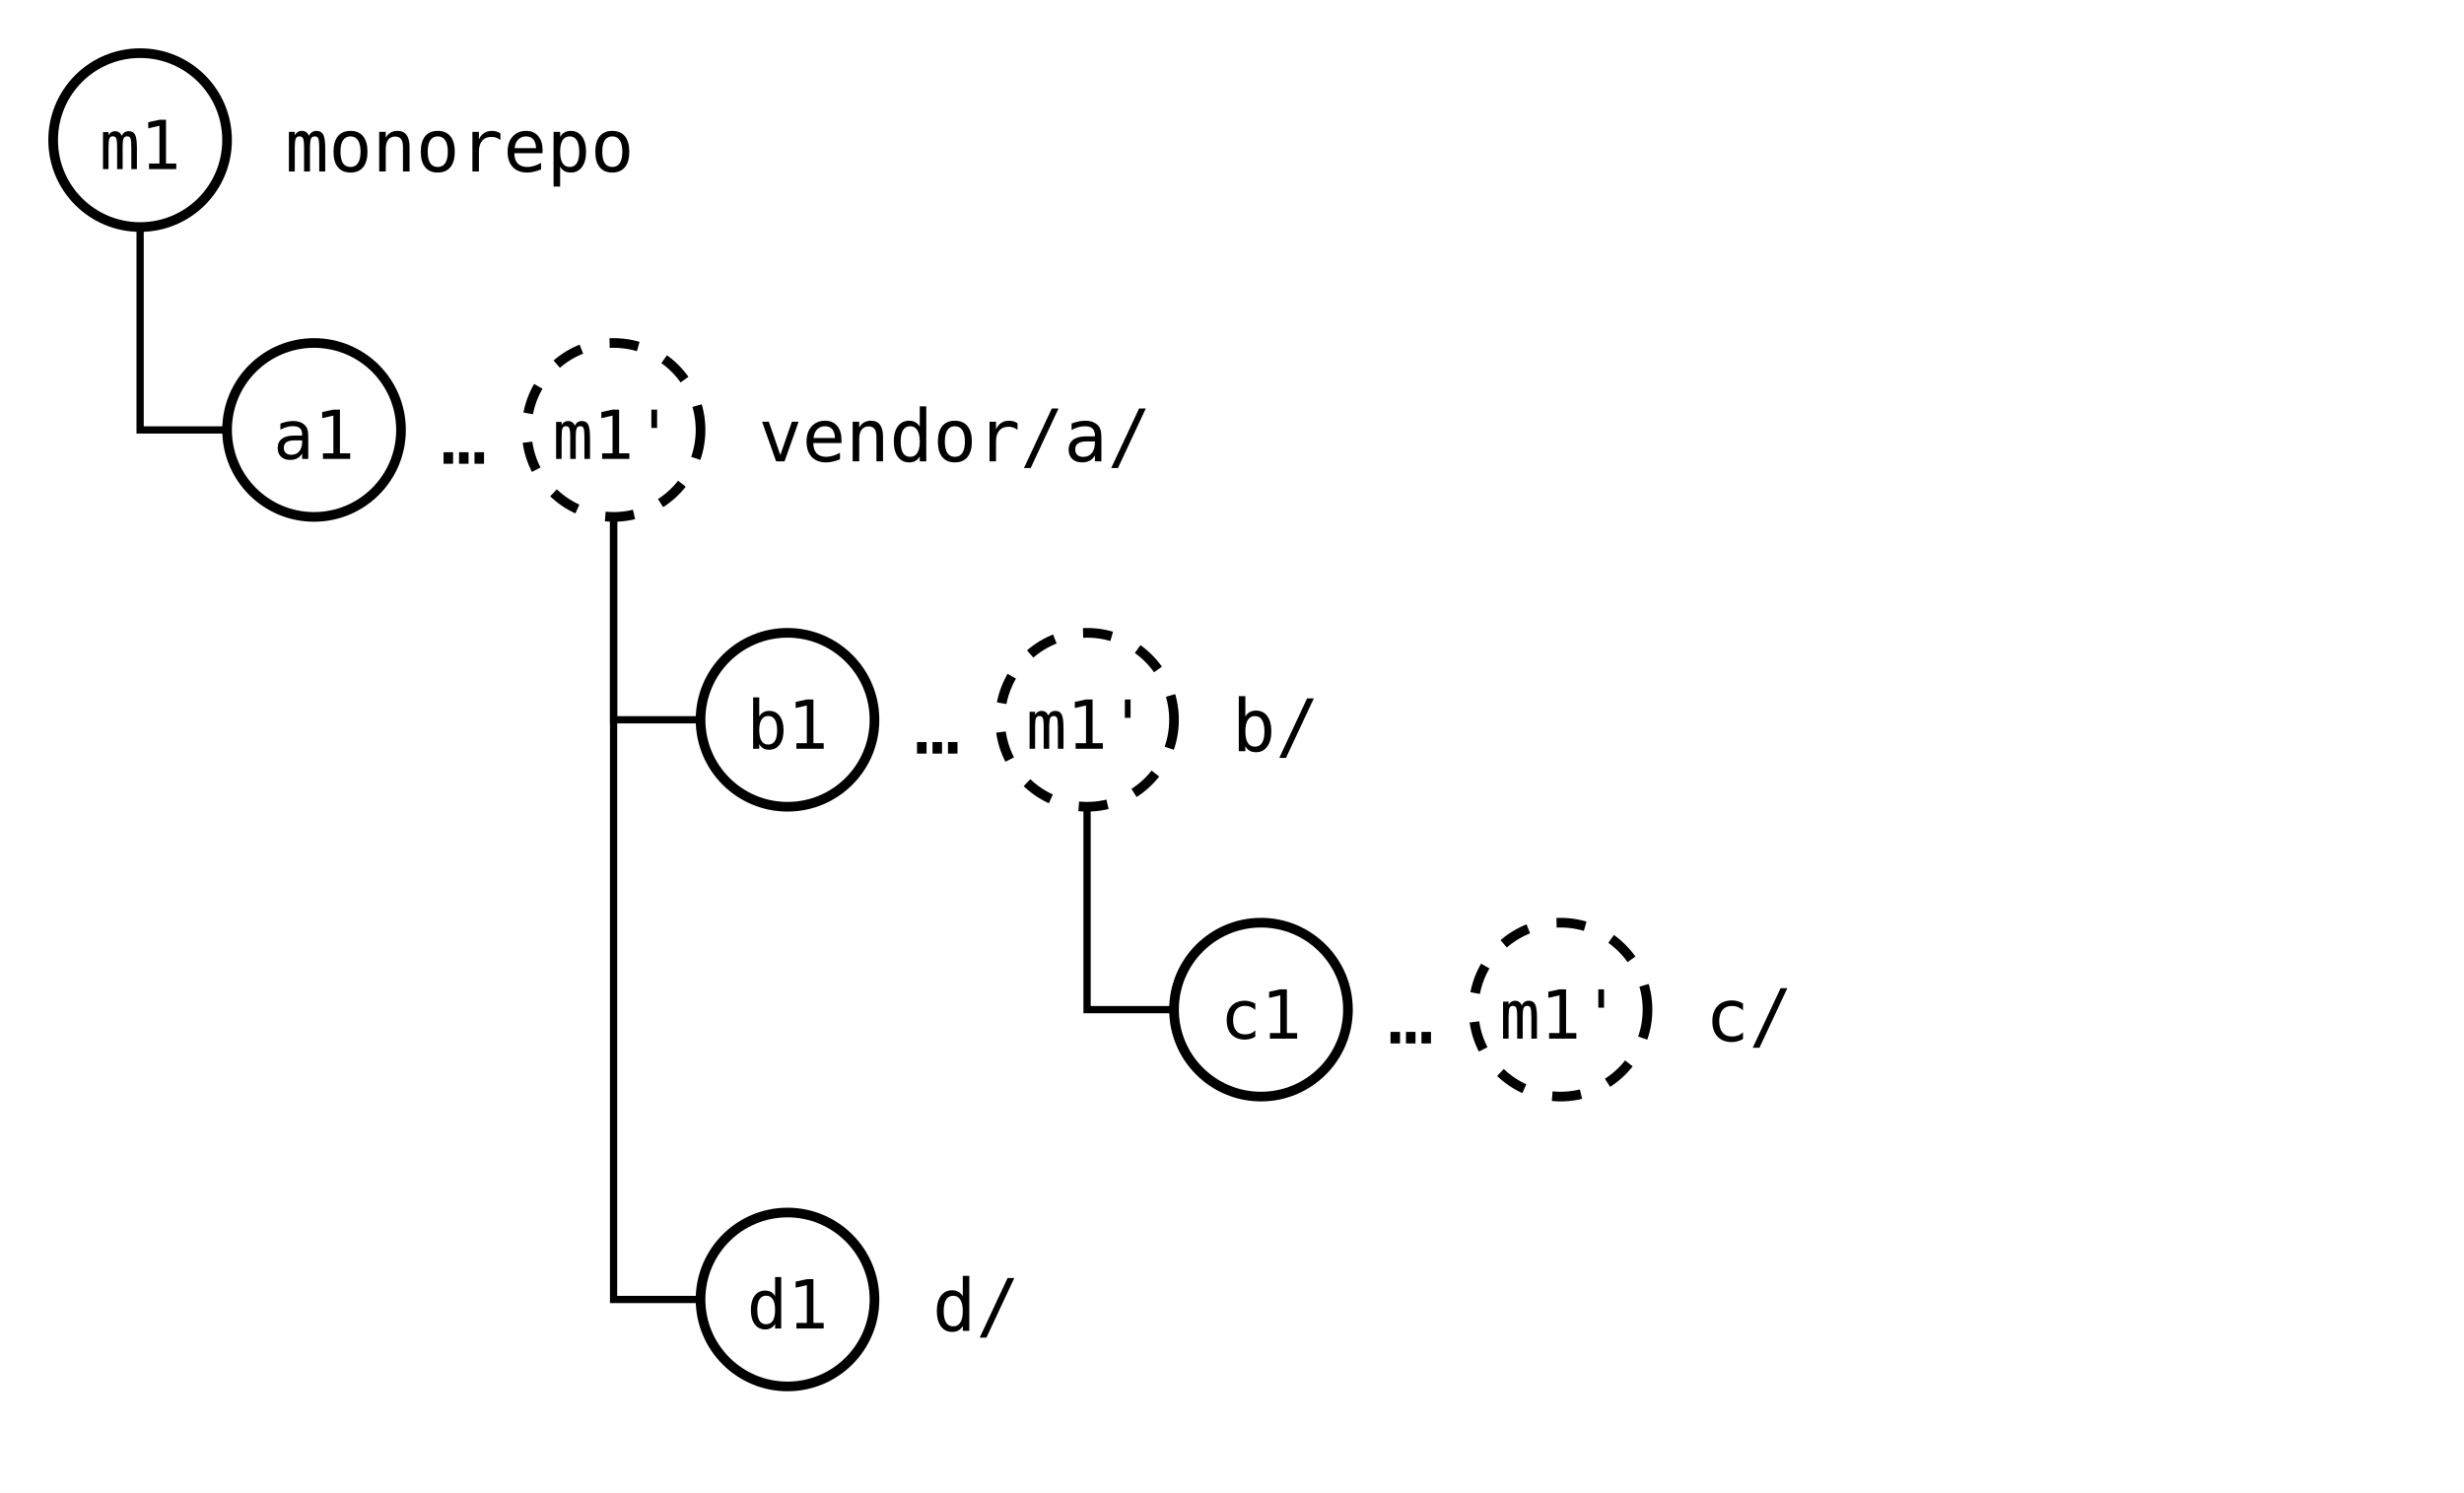
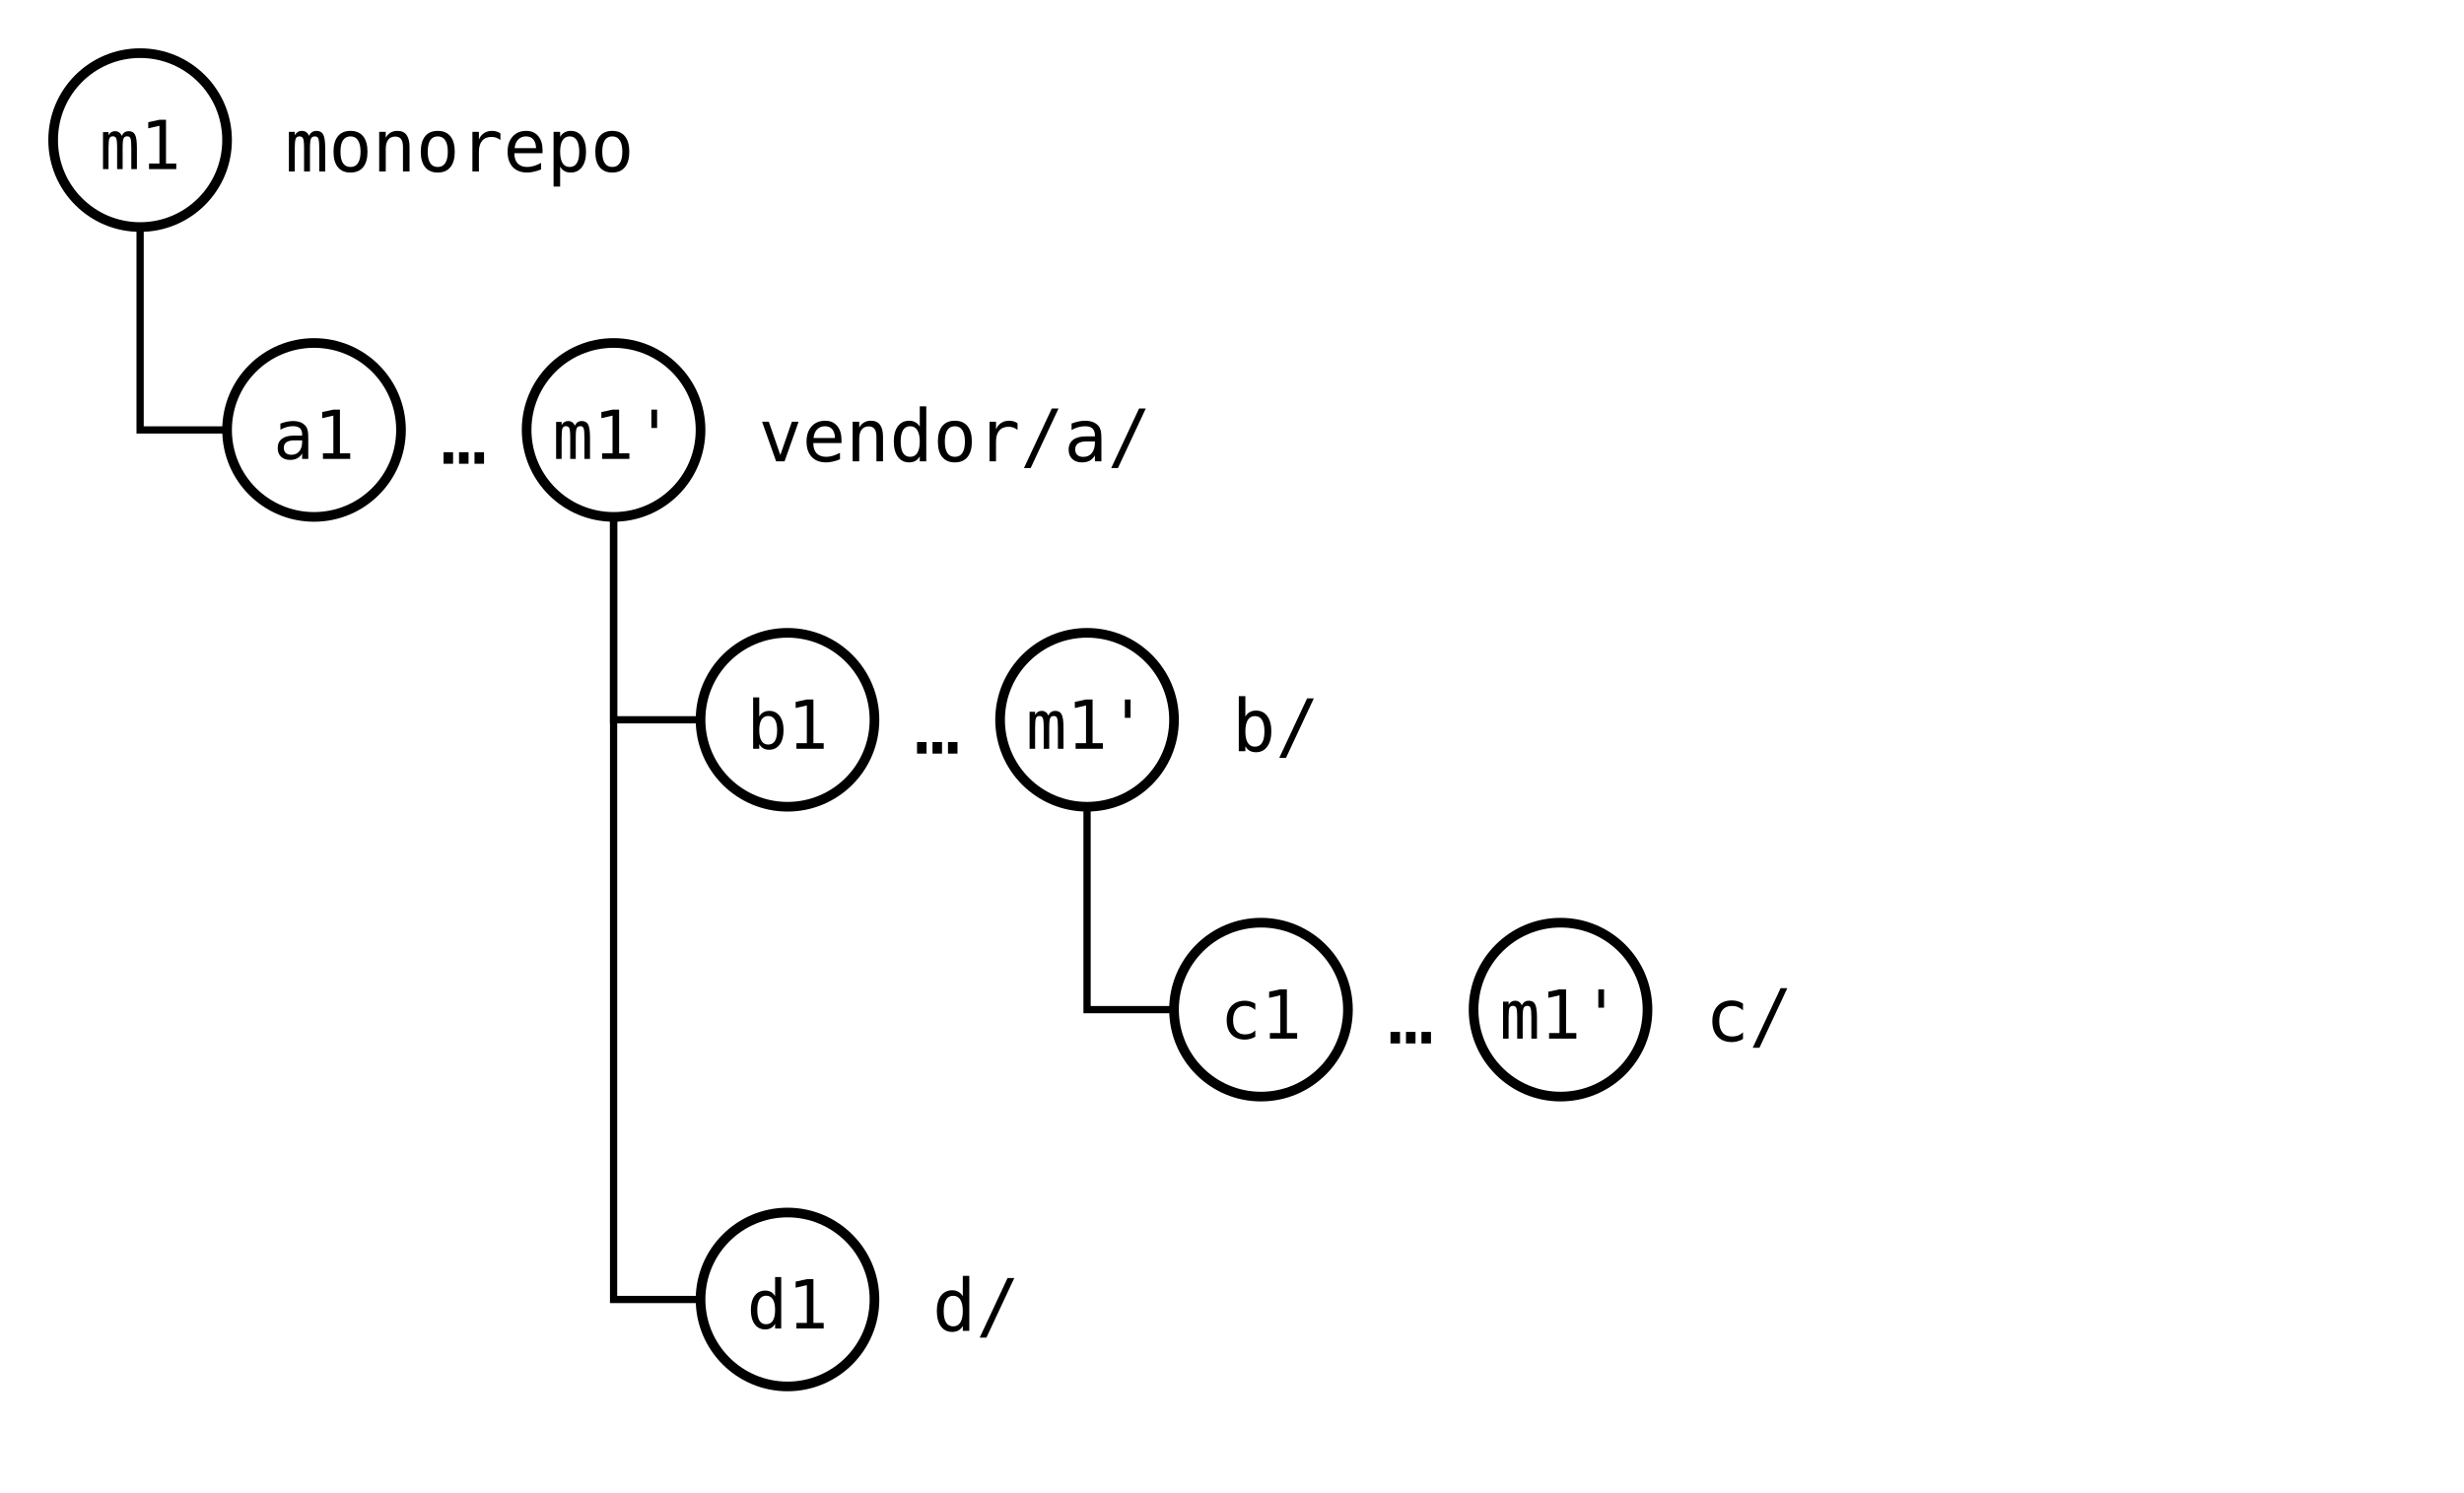
- <svg xmlns="http://www.w3.org/2000/svg" style="background: #ffffff; background-color: light-dark(#ffffff, #121212); color-scheme: light dark;" version="1.1" width="510px" height="309px" viewBox="0 0 510 309" id="ge-svg-R2-6VNabLr6UK9isW0At" content="&lt;mxfile host=&quot;Electron&quot;&gt;&#10;  &lt;diagram name=&quot;tree&quot; id=&quot;tree&quot;&gt;&#10;    &lt;mxGraphModel dx=&quot;-262&quot; dy=&quot;-81&quot; grid=&quot;0&quot; gridSize=&quot;10&quot; guides=&quot;1&quot; tooltips=&quot;1&quot; connect=&quot;1&quot; arrows=&quot;1&quot; fold=&quot;0&quot; page=&quot;0&quot; pageScale=&quot;1&quot; pageWidth=&quot;850&quot; pageHeight=&quot;1100&quot; background=&quot;#ffffff&quot; math=&quot;0&quot; shadow=&quot;0&quot;&gt;&#10;      &lt;root&gt;&#10;        &lt;mxCell id=&quot;0&quot; /&gt;&#10;        &lt;mxCell id=&quot;1&quot; parent=&quot;0&quot; /&gt;&#10;        &lt;mxCell id=&quot;s0&quot; parent=&quot;1&quot; style=&quot;ellipse;aspect=fixed;strokeWidth=2;fontSize=14;fontFamily=Roboto Mono,monospace;&quot; value=&quot;m1&quot; vertex=&quot;1&quot;&gt;&#10;          &lt;mxGeometry height=&quot;36&quot; width=&quot;36&quot; as=&quot;geometry&quot; /&gt;&#10;        &lt;/mxCell&gt;&#10;        &lt;mxCell id=&quot;f0&quot; parent=&quot;1&quot; style=&quot;text;align=left;verticalAlign=middle;fontSize=15;fontFamily=Roboto Mono,monospace;tree=1;&quot; value=&quot;monorepo&quot; vertex=&quot;1&quot;&gt;&#10;          &lt;mxGeometry height=&quot;36&quot; width=&quot;192&quot; x=&quot;46&quot; as=&quot;geometry&quot; /&gt;&#10;        &lt;/mxCell&gt;&#10;        &lt;mxCell id=&quot;s1&quot; parent=&quot;1&quot; style=&quot;ellipse;aspect=fixed;strokeWidth=2;fontSize=14;fontFamily=Roboto Mono,monospace;&quot; value=&quot;a1&quot; vertex=&quot;1&quot;&gt;&#10;          &lt;mxGeometry height=&quot;36&quot; width=&quot;36&quot; x=&quot;36&quot; y=&quot;60&quot; as=&quot;geometry&quot; /&gt;&#10;        &lt;/mxCell&gt;&#10;        &lt;mxCell id=&quot;dots1&quot; parent=&quot;1&quot; style=&quot;text;align=center;verticalAlign=middle;fontSize=16;fontFamily=Roboto Mono,monospace;&quot; value=&quot;…&quot; vertex=&quot;1&quot;&gt;&#10;          &lt;mxGeometry height=&quot;36&quot; width=&quot;22&quot; x=&quot;74&quot; y=&quot;60&quot; as=&quot;geometry&quot; /&gt;&#10;        &lt;/mxCell&gt;&#10;        &lt;mxCell id=&quot;r1&quot; parent=&quot;1&quot; style=&quot;ellipse;aspect=fixed;strokeWidth=2;fontSize=14;fontFamily=Roboto Mono,monospace;dashed=1;&quot; value=&quot;m1&amp;#39;&quot; vertex=&quot;1&quot;&gt;&#10;          &lt;mxGeometry height=&quot;36&quot; width=&quot;36&quot; x=&quot;98&quot; y=&quot;60&quot; as=&quot;geometry&quot; /&gt;&#10;        &lt;/mxCell&gt;&#10;        &lt;mxCell id=&quot;f1&quot; parent=&quot;1&quot; style=&quot;text;align=left;verticalAlign=middle;fontSize=15;fontFamily=Roboto Mono,monospace;&quot; value=&quot;vendor/a/&quot; vertex=&quot;1&quot;&gt;&#10;          &lt;mxGeometry height=&quot;36&quot; width=&quot;201&quot; x=&quot;144&quot; y=&quot;60&quot; as=&quot;geometry&quot; /&gt;&#10;        &lt;/mxCell&gt;&#10;        &lt;mxCell id=&quot;s2&quot; parent=&quot;1&quot; style=&quot;ellipse;aspect=fixed;strokeWidth=2;fontSize=14;fontFamily=Roboto Mono,monospace;&quot; value=&quot;b1&quot; vertex=&quot;1&quot;&gt;&#10;          &lt;mxGeometry height=&quot;36&quot; width=&quot;36&quot; x=&quot;134&quot; y=&quot;120&quot; as=&quot;geometry&quot; /&gt;&#10;        &lt;/mxCell&gt;&#10;        &lt;mxCell id=&quot;dots2&quot; parent=&quot;1&quot; style=&quot;text;align=center;verticalAlign=middle;fontSize=16;fontFamily=Roboto Mono,monospace;&quot; value=&quot;…&quot; vertex=&quot;1&quot;&gt;&#10;          &lt;mxGeometry height=&quot;36&quot; width=&quot;22&quot; x=&quot;172&quot; y=&quot;120&quot; as=&quot;geometry&quot; /&gt;&#10;        &lt;/mxCell&gt;&#10;        &lt;mxCell id=&quot;r2&quot; parent=&quot;1&quot; style=&quot;ellipse;aspect=fixed;strokeWidth=2;fontSize=14;fontFamily=Roboto Mono,monospace;dashed=1;&quot; value=&quot;m1&amp;#39;&quot; vertex=&quot;1&quot;&gt;&#10;          &lt;mxGeometry height=&quot;36&quot; width=&quot;36&quot; x=&quot;196&quot; y=&quot;120&quot; as=&quot;geometry&quot; /&gt;&#10;        &lt;/mxCell&gt;&#10;        &lt;mxCell id=&quot;f2&quot; parent=&quot;1&quot; style=&quot;text;align=left;verticalAlign=middle;fontSize=15;fontFamily=Roboto Mono,monospace;&quot; value=&quot;b/&quot; vertex=&quot;1&quot;&gt;&#10;          &lt;mxGeometry height=&quot;36&quot; width=&quot;138&quot; x=&quot;242&quot; y=&quot;120&quot; as=&quot;geometry&quot; /&gt;&#10;        &lt;/mxCell&gt;&#10;        &lt;mxCell id=&quot;s3&quot; parent=&quot;1&quot; style=&quot;ellipse;aspect=fixed;strokeWidth=2;fontSize=14;fontFamily=Roboto Mono,monospace;&quot; value=&quot;c1&quot; vertex=&quot;1&quot;&gt;&#10;          &lt;mxGeometry height=&quot;36&quot; width=&quot;36&quot; x=&quot;232&quot; y=&quot;180&quot; as=&quot;geometry&quot; /&gt;&#10;        &lt;/mxCell&gt;&#10;        &lt;mxCell id=&quot;dots3&quot; parent=&quot;1&quot; style=&quot;text;align=center;verticalAlign=middle;fontSize=16;fontFamily=Roboto Mono,monospace;&quot; value=&quot;…&quot; vertex=&quot;1&quot;&gt;&#10;          &lt;mxGeometry height=&quot;36&quot; width=&quot;22&quot; x=&quot;270&quot; y=&quot;180&quot; as=&quot;geometry&quot; /&gt;&#10;        &lt;/mxCell&gt;&#10;        &lt;mxCell id=&quot;r3&quot; parent=&quot;1&quot; style=&quot;ellipse;aspect=fixed;strokeWidth=2;fontSize=14;fontFamily=Roboto Mono,monospace;dashed=1;&quot; value=&quot;m1&amp;#39;&quot; vertex=&quot;1&quot;&gt;&#10;          &lt;mxGeometry height=&quot;36&quot; width=&quot;36&quot; x=&quot;294&quot; y=&quot;180&quot; as=&quot;geometry&quot; /&gt;&#10;        &lt;/mxCell&gt;&#10;        &lt;mxCell id=&quot;f3&quot; parent=&quot;1&quot; style=&quot;text;align=left;verticalAlign=middle;fontSize=15;fontFamily=Roboto Mono,monospace;&quot; value=&quot;c/&quot; vertex=&quot;1&quot;&gt;&#10;          &lt;mxGeometry height=&quot;36&quot; width=&quot;138&quot; x=&quot;340&quot; y=&quot;180&quot; as=&quot;geometry&quot; /&gt;&#10;        &lt;/mxCell&gt;&#10;        &lt;mxCell id=&quot;s4&quot; parent=&quot;1&quot; style=&quot;ellipse;aspect=fixed;strokeWidth=2;fontSize=14;fontFamily=Roboto Mono,monospace;&quot; value=&quot;d1&quot; vertex=&quot;1&quot;&gt;&#10;          &lt;mxGeometry height=&quot;36&quot; width=&quot;36&quot; x=&quot;134&quot; y=&quot;240&quot; as=&quot;geometry&quot; /&gt;&#10;        &lt;/mxCell&gt;&#10;        &lt;mxCell id=&quot;f4&quot; parent=&quot;1&quot; style=&quot;text;align=left;verticalAlign=middle;fontSize=15;fontFamily=Roboto Mono,monospace;&quot; value=&quot;d/&quot; vertex=&quot;1&quot;&gt;&#10;          &lt;mxGeometry height=&quot;36&quot; width=&quot;138&quot; x=&quot;180&quot; y=&quot;240&quot; as=&quot;geometry&quot; /&gt;&#10;        &lt;/mxCell&gt;&#10;        &lt;mxCell id=&quot;c1&quot; edge=&quot;1&quot; parent=&quot;1&quot; source=&quot;s0&quot; style=&quot;endArrow=none;strokeWidth=1.5;edgeStyle=orthogonalEdgeStyle;rounded=0;exitX=0.5;exitY=1;exitDx=0;exitDy=0;entryX=0;entryY=0.5;entryDx=0;entryDy=0;&quot; target=&quot;s1&quot;&gt;&#10;          &lt;mxGeometry relative=&quot;1&quot; as=&quot;geometry&quot; /&gt;&#10;        &lt;/mxCell&gt;&#10;        &lt;mxCell id=&quot;c2&quot; edge=&quot;1&quot; parent=&quot;1&quot; source=&quot;r1&quot; style=&quot;endArrow=none;strokeWidth=1.5;edgeStyle=orthogonalEdgeStyle;rounded=0;exitX=0.5;exitY=1;exitDx=0;exitDy=0;entryX=0;entryY=0.5;entryDx=0;entryDy=0;&quot; target=&quot;s2&quot;&gt;&#10;          &lt;mxGeometry relative=&quot;1&quot; as=&quot;geometry&quot; /&gt;&#10;        &lt;/mxCell&gt;&#10;        &lt;mxCell id=&quot;c3&quot; edge=&quot;1&quot; parent=&quot;1&quot; source=&quot;r2&quot; style=&quot;endArrow=none;strokeWidth=1.5;edgeStyle=orthogonalEdgeStyle;rounded=0;exitX=0.5;exitY=1;exitDx=0;exitDy=0;entryX=0;entryY=0.5;entryDx=0;entryDy=0;&quot; target=&quot;s3&quot;&gt;&#10;          &lt;mxGeometry relative=&quot;1&quot; as=&quot;geometry&quot; /&gt;&#10;        &lt;/mxCell&gt;&#10;        &lt;mxCell id=&quot;c4&quot; edge=&quot;1&quot; parent=&quot;1&quot; source=&quot;r1&quot; style=&quot;endArrow=none;strokeWidth=1.5;edgeStyle=orthogonalEdgeStyle;rounded=0;exitX=0.5;exitY=1;exitDx=0;exitDy=0;entryX=0;entryY=0.5;entryDx=0;entryDy=0;&quot; target=&quot;s4&quot;&gt;&#10;          &lt;mxGeometry relative=&quot;1&quot; as=&quot;geometry&quot; /&gt;&#10;        &lt;/mxCell&gt;&#10;      &lt;/root&gt;&#10;    &lt;/mxGraphModel&gt;&#10;  &lt;/diagram&gt;&#10;&lt;/mxfile&gt;&#10;">
-   <style type="text/css">@supports (color: light-dark(#000, #fff)) { #ge-svg-R2-6VNabLr6UK9isW0At { --ge-adaptive-bg: light-dark(#ffffff, var(--ge-dark-color, #121212)); } }</style>
+ <svg xmlns="http://www.w3.org/2000/svg" style="background: #ffffff; background-color: light-dark(#ffffff, #121212); color-scheme: light dark;" version="1.1" width="510px" height="309px" viewBox="0 0 510 309" id="ge-svg-qM4K8hzVInZf_1gJ-z6a" content="&lt;mxfile host=&quot;Electron&quot;&gt;&#10;  &lt;diagram name=&quot;tree&quot; id=&quot;tree&quot;&gt;&#10;    &lt;mxGraphModel dx=&quot;-262&quot; dy=&quot;-81&quot; grid=&quot;0&quot; gridSize=&quot;10&quot; guides=&quot;1&quot; tooltips=&quot;1&quot; connect=&quot;1&quot; arrows=&quot;1&quot; fold=&quot;0&quot; page=&quot;0&quot; pageScale=&quot;1&quot; pageWidth=&quot;850&quot; pageHeight=&quot;1100&quot; background=&quot;#ffffff&quot; math=&quot;0&quot; shadow=&quot;0&quot;&gt;&#10;      &lt;root&gt;&#10;        &lt;mxCell id=&quot;0&quot; /&gt;&#10;        &lt;mxCell id=&quot;1&quot; parent=&quot;0&quot; /&gt;&#10;        &lt;mxCell id=&quot;s0&quot; parent=&quot;1&quot; style=&quot;ellipse;aspect=fixed;strokeWidth=2;fontSize=14;fontFamily=Roboto Mono,monospace;&quot; value=&quot;m1&quot; vertex=&quot;1&quot;&gt;&#10;          &lt;mxGeometry height=&quot;36&quot; width=&quot;36&quot; as=&quot;geometry&quot; /&gt;&#10;        &lt;/mxCell&gt;&#10;        &lt;mxCell id=&quot;f0&quot; parent=&quot;1&quot; style=&quot;text;align=left;verticalAlign=middle;fontSize=15;fontFamily=Roboto Mono,monospace;tree=1;&quot; value=&quot;monorepo&quot; vertex=&quot;1&quot;&gt;&#10;          &lt;mxGeometry height=&quot;36&quot; width=&quot;192&quot; x=&quot;46&quot; as=&quot;geometry&quot; /&gt;&#10;        &lt;/mxCell&gt;&#10;        &lt;mxCell id=&quot;s1&quot; parent=&quot;1&quot; style=&quot;ellipse;aspect=fixed;strokeWidth=2;fontSize=14;fontFamily=Roboto Mono,monospace;&quot; value=&quot;a1&quot; vertex=&quot;1&quot;&gt;&#10;          &lt;mxGeometry height=&quot;36&quot; width=&quot;36&quot; x=&quot;36&quot; y=&quot;60&quot; as=&quot;geometry&quot; /&gt;&#10;        &lt;/mxCell&gt;&#10;        &lt;mxCell id=&quot;dots1&quot; parent=&quot;1&quot; style=&quot;text;align=center;verticalAlign=middle;fontSize=16;fontFamily=Roboto Mono,monospace;&quot; value=&quot;…&quot; vertex=&quot;1&quot;&gt;&#10;          &lt;mxGeometry height=&quot;36&quot; width=&quot;22&quot; x=&quot;74&quot; y=&quot;60&quot; as=&quot;geometry&quot; /&gt;&#10;        &lt;/mxCell&gt;&#10;        &lt;mxCell id=&quot;r1&quot; parent=&quot;1&quot; style=&quot;ellipse;aspect=fixed;strokeWidth=2;fontSize=14;fontFamily=Roboto Mono,monospace;&quot; value=&quot;m1&amp;#39;&quot; vertex=&quot;1&quot;&gt;&#10;          &lt;mxGeometry height=&quot;36&quot; width=&quot;36&quot; x=&quot;98&quot; y=&quot;60&quot; as=&quot;geometry&quot; /&gt;&#10;        &lt;/mxCell&gt;&#10;        &lt;mxCell id=&quot;f1&quot; parent=&quot;1&quot; style=&quot;text;align=left;verticalAlign=middle;fontSize=15;fontFamily=Roboto Mono,monospace;&quot; value=&quot;vendor/a/&quot; vertex=&quot;1&quot;&gt;&#10;          &lt;mxGeometry height=&quot;36&quot; width=&quot;201&quot; x=&quot;144&quot; y=&quot;60&quot; as=&quot;geometry&quot; /&gt;&#10;        &lt;/mxCell&gt;&#10;        &lt;mxCell id=&quot;s2&quot; parent=&quot;1&quot; style=&quot;ellipse;aspect=fixed;strokeWidth=2;fontSize=14;fontFamily=Roboto Mono,monospace;&quot; value=&quot;b1&quot; vertex=&quot;1&quot;&gt;&#10;          &lt;mxGeometry height=&quot;36&quot; width=&quot;36&quot; x=&quot;134&quot; y=&quot;120&quot; as=&quot;geometry&quot; /&gt;&#10;        &lt;/mxCell&gt;&#10;        &lt;mxCell id=&quot;dots2&quot; parent=&quot;1&quot; style=&quot;text;align=center;verticalAlign=middle;fontSize=16;fontFamily=Roboto Mono,monospace;&quot; value=&quot;…&quot; vertex=&quot;1&quot;&gt;&#10;          &lt;mxGeometry height=&quot;36&quot; width=&quot;22&quot; x=&quot;172&quot; y=&quot;120&quot; as=&quot;geometry&quot; /&gt;&#10;        &lt;/mxCell&gt;&#10;        &lt;mxCell id=&quot;r2&quot; parent=&quot;1&quot; style=&quot;ellipse;aspect=fixed;strokeWidth=2;fontSize=14;fontFamily=Roboto Mono,monospace;&quot; value=&quot;m1&amp;#39;&quot; vertex=&quot;1&quot;&gt;&#10;          &lt;mxGeometry height=&quot;36&quot; width=&quot;36&quot; x=&quot;196&quot; y=&quot;120&quot; as=&quot;geometry&quot; /&gt;&#10;        &lt;/mxCell&gt;&#10;        &lt;mxCell id=&quot;f2&quot; parent=&quot;1&quot; style=&quot;text;align=left;verticalAlign=middle;fontSize=15;fontFamily=Roboto Mono,monospace;&quot; value=&quot;b/&quot; vertex=&quot;1&quot;&gt;&#10;          &lt;mxGeometry height=&quot;36&quot; width=&quot;138&quot; x=&quot;242&quot; y=&quot;120&quot; as=&quot;geometry&quot; /&gt;&#10;        &lt;/mxCell&gt;&#10;        &lt;mxCell id=&quot;s3&quot; parent=&quot;1&quot; style=&quot;ellipse;aspect=fixed;strokeWidth=2;fontSize=14;fontFamily=Roboto Mono,monospace;&quot; value=&quot;c1&quot; vertex=&quot;1&quot;&gt;&#10;          &lt;mxGeometry height=&quot;36&quot; width=&quot;36&quot; x=&quot;232&quot; y=&quot;180&quot; as=&quot;geometry&quot; /&gt;&#10;        &lt;/mxCell&gt;&#10;        &lt;mxCell id=&quot;dots3&quot; parent=&quot;1&quot; style=&quot;text;align=center;verticalAlign=middle;fontSize=16;fontFamily=Roboto Mono,monospace;&quot; value=&quot;…&quot; vertex=&quot;1&quot;&gt;&#10;          &lt;mxGeometry height=&quot;36&quot; width=&quot;22&quot; x=&quot;270&quot; y=&quot;180&quot; as=&quot;geometry&quot; /&gt;&#10;        &lt;/mxCell&gt;&#10;        &lt;mxCell id=&quot;r3&quot; parent=&quot;1&quot; style=&quot;ellipse;aspect=fixed;strokeWidth=2;fontSize=14;fontFamily=Roboto Mono,monospace;&quot; value=&quot;m1&amp;#39;&quot; vertex=&quot;1&quot;&gt;&#10;          &lt;mxGeometry height=&quot;36&quot; width=&quot;36&quot; x=&quot;294&quot; y=&quot;180&quot; as=&quot;geometry&quot; /&gt;&#10;        &lt;/mxCell&gt;&#10;        &lt;mxCell id=&quot;f3&quot; parent=&quot;1&quot; style=&quot;text;align=left;verticalAlign=middle;fontSize=15;fontFamily=Roboto Mono,monospace;&quot; value=&quot;c/&quot; vertex=&quot;1&quot;&gt;&#10;          &lt;mxGeometry height=&quot;36&quot; width=&quot;138&quot; x=&quot;340&quot; y=&quot;180&quot; as=&quot;geometry&quot; /&gt;&#10;        &lt;/mxCell&gt;&#10;        &lt;mxCell id=&quot;s4&quot; parent=&quot;1&quot; style=&quot;ellipse;aspect=fixed;strokeWidth=2;fontSize=14;fontFamily=Roboto Mono,monospace;&quot; value=&quot;d1&quot; vertex=&quot;1&quot;&gt;&#10;          &lt;mxGeometry height=&quot;36&quot; width=&quot;36&quot; x=&quot;134&quot; y=&quot;240&quot; as=&quot;geometry&quot; /&gt;&#10;        &lt;/mxCell&gt;&#10;        &lt;mxCell id=&quot;f4&quot; parent=&quot;1&quot; style=&quot;text;align=left;verticalAlign=middle;fontSize=15;fontFamily=Roboto Mono,monospace;&quot; value=&quot;d/&quot; vertex=&quot;1&quot;&gt;&#10;          &lt;mxGeometry height=&quot;36&quot; width=&quot;138&quot; x=&quot;180&quot; y=&quot;240&quot; as=&quot;geometry&quot; /&gt;&#10;        &lt;/mxCell&gt;&#10;        &lt;mxCell id=&quot;c1&quot; edge=&quot;1&quot; parent=&quot;1&quot; source=&quot;s0&quot; style=&quot;endArrow=none;strokeWidth=1.5;edgeStyle=orthogonalEdgeStyle;rounded=0;exitX=0.5;exitY=1;exitDx=0;exitDy=0;entryX=0;entryY=0.5;entryDx=0;entryDy=0;&quot; target=&quot;s1&quot;&gt;&#10;          &lt;mxGeometry relative=&quot;1&quot; as=&quot;geometry&quot; /&gt;&#10;        &lt;/mxCell&gt;&#10;        &lt;mxCell id=&quot;c2&quot; edge=&quot;1&quot; parent=&quot;1&quot; source=&quot;r1&quot; style=&quot;endArrow=none;strokeWidth=1.5;edgeStyle=orthogonalEdgeStyle;rounded=0;exitX=0.5;exitY=1;exitDx=0;exitDy=0;entryX=0;entryY=0.5;entryDx=0;entryDy=0;&quot; target=&quot;s2&quot;&gt;&#10;          &lt;mxGeometry relative=&quot;1&quot; as=&quot;geometry&quot; /&gt;&#10;        &lt;/mxCell&gt;&#10;        &lt;mxCell id=&quot;c3&quot; edge=&quot;1&quot; parent=&quot;1&quot; source=&quot;r2&quot; style=&quot;endArrow=none;strokeWidth=1.5;edgeStyle=orthogonalEdgeStyle;rounded=0;exitX=0.5;exitY=1;exitDx=0;exitDy=0;entryX=0;entryY=0.5;entryDx=0;entryDy=0;&quot; target=&quot;s3&quot;&gt;&#10;          &lt;mxGeometry relative=&quot;1&quot; as=&quot;geometry&quot; /&gt;&#10;        &lt;/mxCell&gt;&#10;        &lt;mxCell id=&quot;c4&quot; edge=&quot;1&quot; parent=&quot;1&quot; source=&quot;r1&quot; style=&quot;endArrow=none;strokeWidth=1.5;edgeStyle=orthogonalEdgeStyle;rounded=0;exitX=0.5;exitY=1;exitDx=0;exitDy=0;entryX=0;entryY=0.5;entryDx=0;entryDy=0;&quot; target=&quot;s4&quot;&gt;&#10;          &lt;mxGeometry relative=&quot;1&quot; as=&quot;geometry&quot; /&gt;&#10;        &lt;/mxCell&gt;&#10;      &lt;/root&gt;&#10;    &lt;/mxGraphModel&gt;&#10;  &lt;/diagram&gt;&#10;&lt;/mxfile&gt;&#10;">
+   <style type="text/css">@supports (color: light-dark(#000, #fff)) { #ge-svg-qM4K8hzVInZf_1gJ-z6a { --ge-adaptive-bg: light-dark(#ffffff, var(--ge-dark-color, #121212)); } }</style>
  <defs />
  <rect fill="#ffffff" width="100%" height="100%" x="0" y="0" style="fill: light-dark(rgb(255, 255, 255), rgb(18, 18, 18));" />
  <g>
    <g data-cell-id="0">
      <g data-cell-id="1">
        <g data-cell-id="s0">
          <g>
            <ellipse cx="29" cy="29" rx="18" ry="18" fill="#ffffff" stroke="#000000" stroke-width="2" pointer-events="all" style="fill: var(--ge-adaptive-bg, #ffffff); stroke: light-dark(rgb(0, 0, 0), rgb(255, 255, 255));" />
          </g>
          <g>
            <g fill="#000000" font-family="'Roboto Mono', monospace" text-anchor="middle" font-size="14px" style="fill: light-dark(rgb(0, 0, 0), rgb(255, 255, 255));">
              <text x="29" y="35">m1</text>
            </g>
          </g>
        </g>
        <g data-cell-id="f0">
          <g>
            <rect x="57" y="11" width="192" height="36" fill="none" stroke="none" pointer-events="all" />
          </g>
          <g>
            <g fill="#000000" font-family="'Roboto Mono', monospace" text-anchor="start" font-size="15px" style="fill: light-dark(rgb(0, 0, 0), rgb(255, 255, 255));">
              <text x="59" y="35.5">monorepo</text>
            </g>
          </g>
        </g>
        <g data-cell-id="s1">
          <g>
            <ellipse cx="65" cy="89" rx="18" ry="18" fill="#ffffff" stroke="#000000" stroke-width="2" pointer-events="all" style="fill: var(--ge-adaptive-bg, #ffffff); stroke: light-dark(rgb(0, 0, 0), rgb(255, 255, 255));" />
          </g>
          <g>
            <g fill="#000000" font-family="'Roboto Mono', monospace" text-anchor="middle" font-size="14px" style="fill: light-dark(rgb(0, 0, 0), rgb(255, 255, 255));">
              <text x="65" y="95">a1</text>
            </g>
          </g>
        </g>
        <g data-cell-id="dots1">
          <g>
            <rect x="85" y="71" width="22" height="36" fill="none" stroke="none" pointer-events="all" />
          </g>
          <g>
            <g fill="#000000" font-family="'Roboto Mono', monospace" text-anchor="middle" font-size="16px" style="fill: light-dark(rgb(0, 0, 0), rgb(255, 255, 255));">
              <text x="96" y="96">…</text>
            </g>
          </g>
        </g>
        <g data-cell-id="r1">
          <g>
-             <ellipse cx="127" cy="89" rx="18" ry="18" fill="#ffffff" stroke="#000000" stroke-width="2" stroke-dasharray="6 6" pointer-events="all" style="fill: var(--ge-adaptive-bg, #ffffff); stroke: light-dark(rgb(0, 0, 0), rgb(255, 255, 255));" />
+             <ellipse cx="127" cy="89" rx="18" ry="18" fill="#ffffff" stroke="#000000" stroke-width="2" pointer-events="all" style="fill: var(--ge-adaptive-bg, #ffffff); stroke: light-dark(rgb(0, 0, 0), rgb(255, 255, 255));" />
          </g>
          <g>
            <g fill="#000000" font-family="'Roboto Mono', monospace" text-anchor="middle" font-size="14px" style="fill: light-dark(rgb(0, 0, 0), rgb(255, 255, 255));">
              <text x="127" y="95">m1'</text>
            </g>
          </g>
        </g>
        <g data-cell-id="f1">
          <g>
            <rect x="155" y="71" width="201" height="36" fill="none" stroke="none" pointer-events="all" />
          </g>
          <g>
            <g fill="#000000" font-family="'Roboto Mono', monospace" text-anchor="start" font-size="15px" style="fill: light-dark(rgb(0, 0, 0), rgb(255, 255, 255));">
              <text x="157" y="95.5">vendor/a/</text>
            </g>
          </g>
        </g>
        <g data-cell-id="s2">
          <g>
            <ellipse cx="163" cy="149" rx="18" ry="18" fill="#ffffff" stroke="#000000" stroke-width="2" pointer-events="all" style="fill: var(--ge-adaptive-bg, #ffffff); stroke: light-dark(rgb(0, 0, 0), rgb(255, 255, 255));" />
          </g>
          <g>
            <g fill="#000000" font-family="'Roboto Mono', monospace" text-anchor="middle" font-size="14px" style="fill: light-dark(rgb(0, 0, 0), rgb(255, 255, 255));">
              <text x="163" y="155">b1</text>
            </g>
          </g>
        </g>
        <g data-cell-id="dots2">
          <g>
            <rect x="183" y="131" width="22" height="36" fill="none" stroke="none" pointer-events="all" />
          </g>
          <g>
            <g fill="#000000" font-family="'Roboto Mono', monospace" text-anchor="middle" font-size="16px" style="fill: light-dark(rgb(0, 0, 0), rgb(255, 255, 255));">
              <text x="194" y="156">…</text>
            </g>
          </g>
        </g>
        <g data-cell-id="r2">
          <g>
-             <ellipse cx="225" cy="149" rx="18" ry="18" fill="#ffffff" stroke="#000000" stroke-width="2" stroke-dasharray="6 6" pointer-events="all" style="fill: var(--ge-adaptive-bg, #ffffff); stroke: light-dark(rgb(0, 0, 0), rgb(255, 255, 255));" />
+             <ellipse cx="225" cy="149" rx="18" ry="18" fill="#ffffff" stroke="#000000" stroke-width="2" pointer-events="all" style="fill: var(--ge-adaptive-bg, #ffffff); stroke: light-dark(rgb(0, 0, 0), rgb(255, 255, 255));" />
          </g>
          <g>
            <g fill="#000000" font-family="'Roboto Mono', monospace" text-anchor="middle" font-size="14px" style="fill: light-dark(rgb(0, 0, 0), rgb(255, 255, 255));">
              <text x="225" y="155">m1'</text>
            </g>
          </g>
        </g>
        <g data-cell-id="f2">
          <g>
            <rect x="253" y="131" width="138" height="36" fill="none" stroke="none" pointer-events="all" />
          </g>
          <g>
            <g fill="#000000" font-family="'Roboto Mono', monospace" text-anchor="start" font-size="15px" style="fill: light-dark(rgb(0, 0, 0), rgb(255, 255, 255));">
              <text x="255" y="155.5">b/</text>
            </g>
          </g>
        </g>
        <g data-cell-id="s3">
          <g>
            <ellipse cx="261" cy="209" rx="18" ry="18" fill="#ffffff" stroke="#000000" stroke-width="2" pointer-events="all" style="fill: var(--ge-adaptive-bg, #ffffff); stroke: light-dark(rgb(0, 0, 0), rgb(255, 255, 255));" />
          </g>
          <g>
            <g fill="#000000" font-family="'Roboto Mono', monospace" text-anchor="middle" font-size="14px" style="fill: light-dark(rgb(0, 0, 0), rgb(255, 255, 255));">
              <text x="261" y="215">c1</text>
            </g>
          </g>
        </g>
        <g data-cell-id="dots3">
          <g>
            <rect x="281" y="191" width="22" height="36" fill="none" stroke="none" pointer-events="all" />
          </g>
          <g>
            <g fill="#000000" font-family="'Roboto Mono', monospace" text-anchor="middle" font-size="16px" style="fill: light-dark(rgb(0, 0, 0), rgb(255, 255, 255));">
              <text x="292" y="216">…</text>
            </g>
          </g>
        </g>
        <g data-cell-id="r3">
          <g>
-             <ellipse cx="323" cy="209" rx="18" ry="18" fill="#ffffff" stroke="#000000" stroke-width="2" stroke-dasharray="6 6" pointer-events="all" style="fill: var(--ge-adaptive-bg, #ffffff); stroke: light-dark(rgb(0, 0, 0), rgb(255, 255, 255));" />
+             <ellipse cx="323" cy="209" rx="18" ry="18" fill="#ffffff" stroke="#000000" stroke-width="2" pointer-events="all" style="fill: var(--ge-adaptive-bg, #ffffff); stroke: light-dark(rgb(0, 0, 0), rgb(255, 255, 255));" />
          </g>
          <g>
            <g fill="#000000" font-family="'Roboto Mono', monospace" text-anchor="middle" font-size="14px" style="fill: light-dark(rgb(0, 0, 0), rgb(255, 255, 255));">
              <text x="323" y="215">m1'</text>
            </g>
          </g>
        </g>
        <g data-cell-id="f3">
          <g>
            <rect x="351" y="191" width="138" height="36" fill="none" stroke="none" pointer-events="all" />
          </g>
          <g>
            <g fill="#000000" font-family="'Roboto Mono', monospace" text-anchor="start" font-size="15px" style="fill: light-dark(rgb(0, 0, 0), rgb(255, 255, 255));">
              <text x="353" y="215.5">c/</text>
            </g>
          </g>
        </g>
        <g data-cell-id="s4">
          <g>
            <ellipse cx="163" cy="269" rx="18" ry="18" fill="#ffffff" stroke="#000000" stroke-width="2" pointer-events="all" style="fill: var(--ge-adaptive-bg, #ffffff); stroke: light-dark(rgb(0, 0, 0), rgb(255, 255, 255));" />
          </g>
          <g>
            <g fill="#000000" font-family="'Roboto Mono', monospace" text-anchor="middle" font-size="14px" style="fill: light-dark(rgb(0, 0, 0), rgb(255, 255, 255));">
              <text x="163" y="275">d1</text>
            </g>
          </g>
        </g>
        <g data-cell-id="f4">
          <g>
            <rect x="191" y="251" width="138" height="36" fill="none" stroke="none" pointer-events="all" />
          </g>
          <g>
            <g fill="#000000" font-family="'Roboto Mono', monospace" text-anchor="start" font-size="15px" style="fill: light-dark(rgb(0, 0, 0), rgb(255, 255, 255));">
              <text x="193" y="275.5">d/</text>
            </g>
          </g>
        </g>
        <g data-cell-id="c1">
          <g>
            <path d="M 29 47 L 29 89 L 47 89" fill="none" stroke="#000000" stroke-width="1.5" stroke-miterlimit="10" pointer-events="stroke" style="stroke: light-dark(rgb(0, 0, 0), rgb(255, 255, 255));" />
          </g>
        </g>
        <g data-cell-id="c2">
          <g>
            <path d="M 127 107 L 127 149 L 145 149" fill="none" stroke="#000000" stroke-width="1.5" stroke-miterlimit="10" pointer-events="stroke" style="stroke: light-dark(rgb(0, 0, 0), rgb(255, 255, 255));" />
          </g>
        </g>
        <g data-cell-id="c3">
          <g>
            <path d="M 225 167 L 225 209 L 243 209" fill="none" stroke="#000000" stroke-width="1.5" stroke-miterlimit="10" pointer-events="stroke" style="stroke: light-dark(rgb(0, 0, 0), rgb(255, 255, 255));" />
          </g>
        </g>
        <g data-cell-id="c4">
          <g>
            <path d="M 127 107 L 127 269 L 145 269" fill="none" stroke="#000000" stroke-width="1.5" stroke-miterlimit="10" pointer-events="stroke" style="stroke: light-dark(rgb(0, 0, 0), rgb(255, 255, 255));" />
          </g>
        </g>
      </g>
    </g>
  </g>
</svg>
